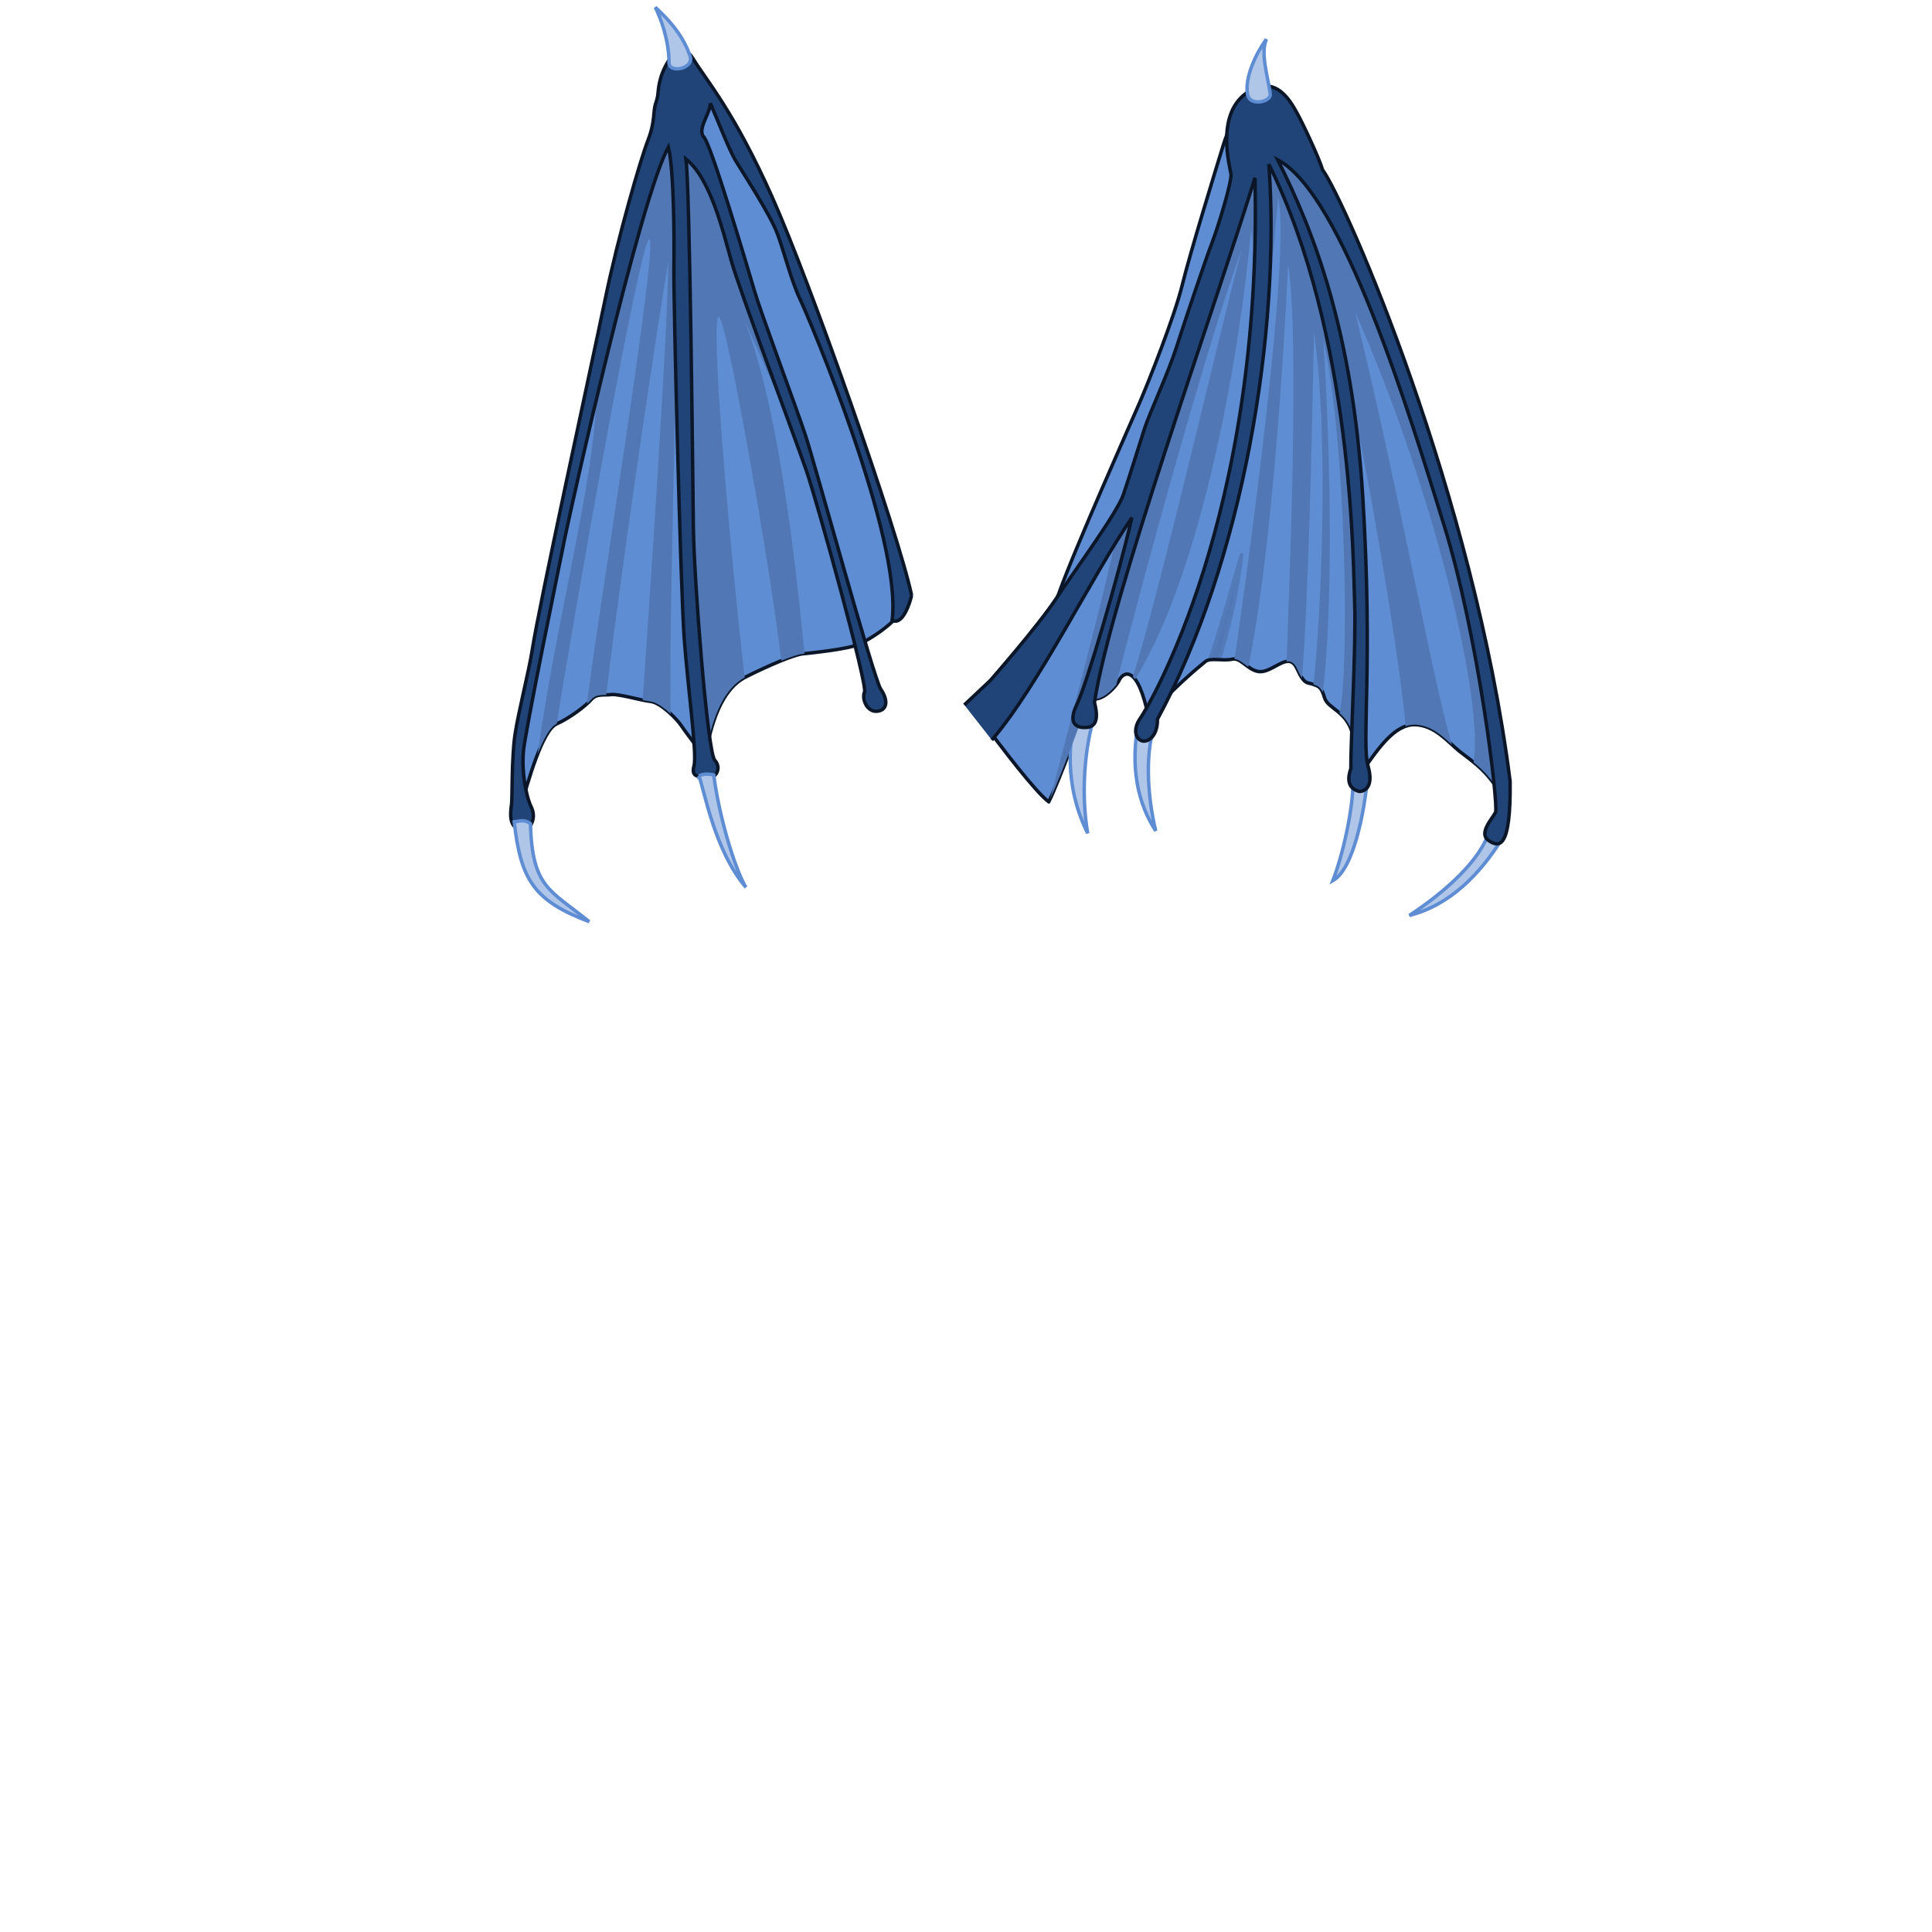
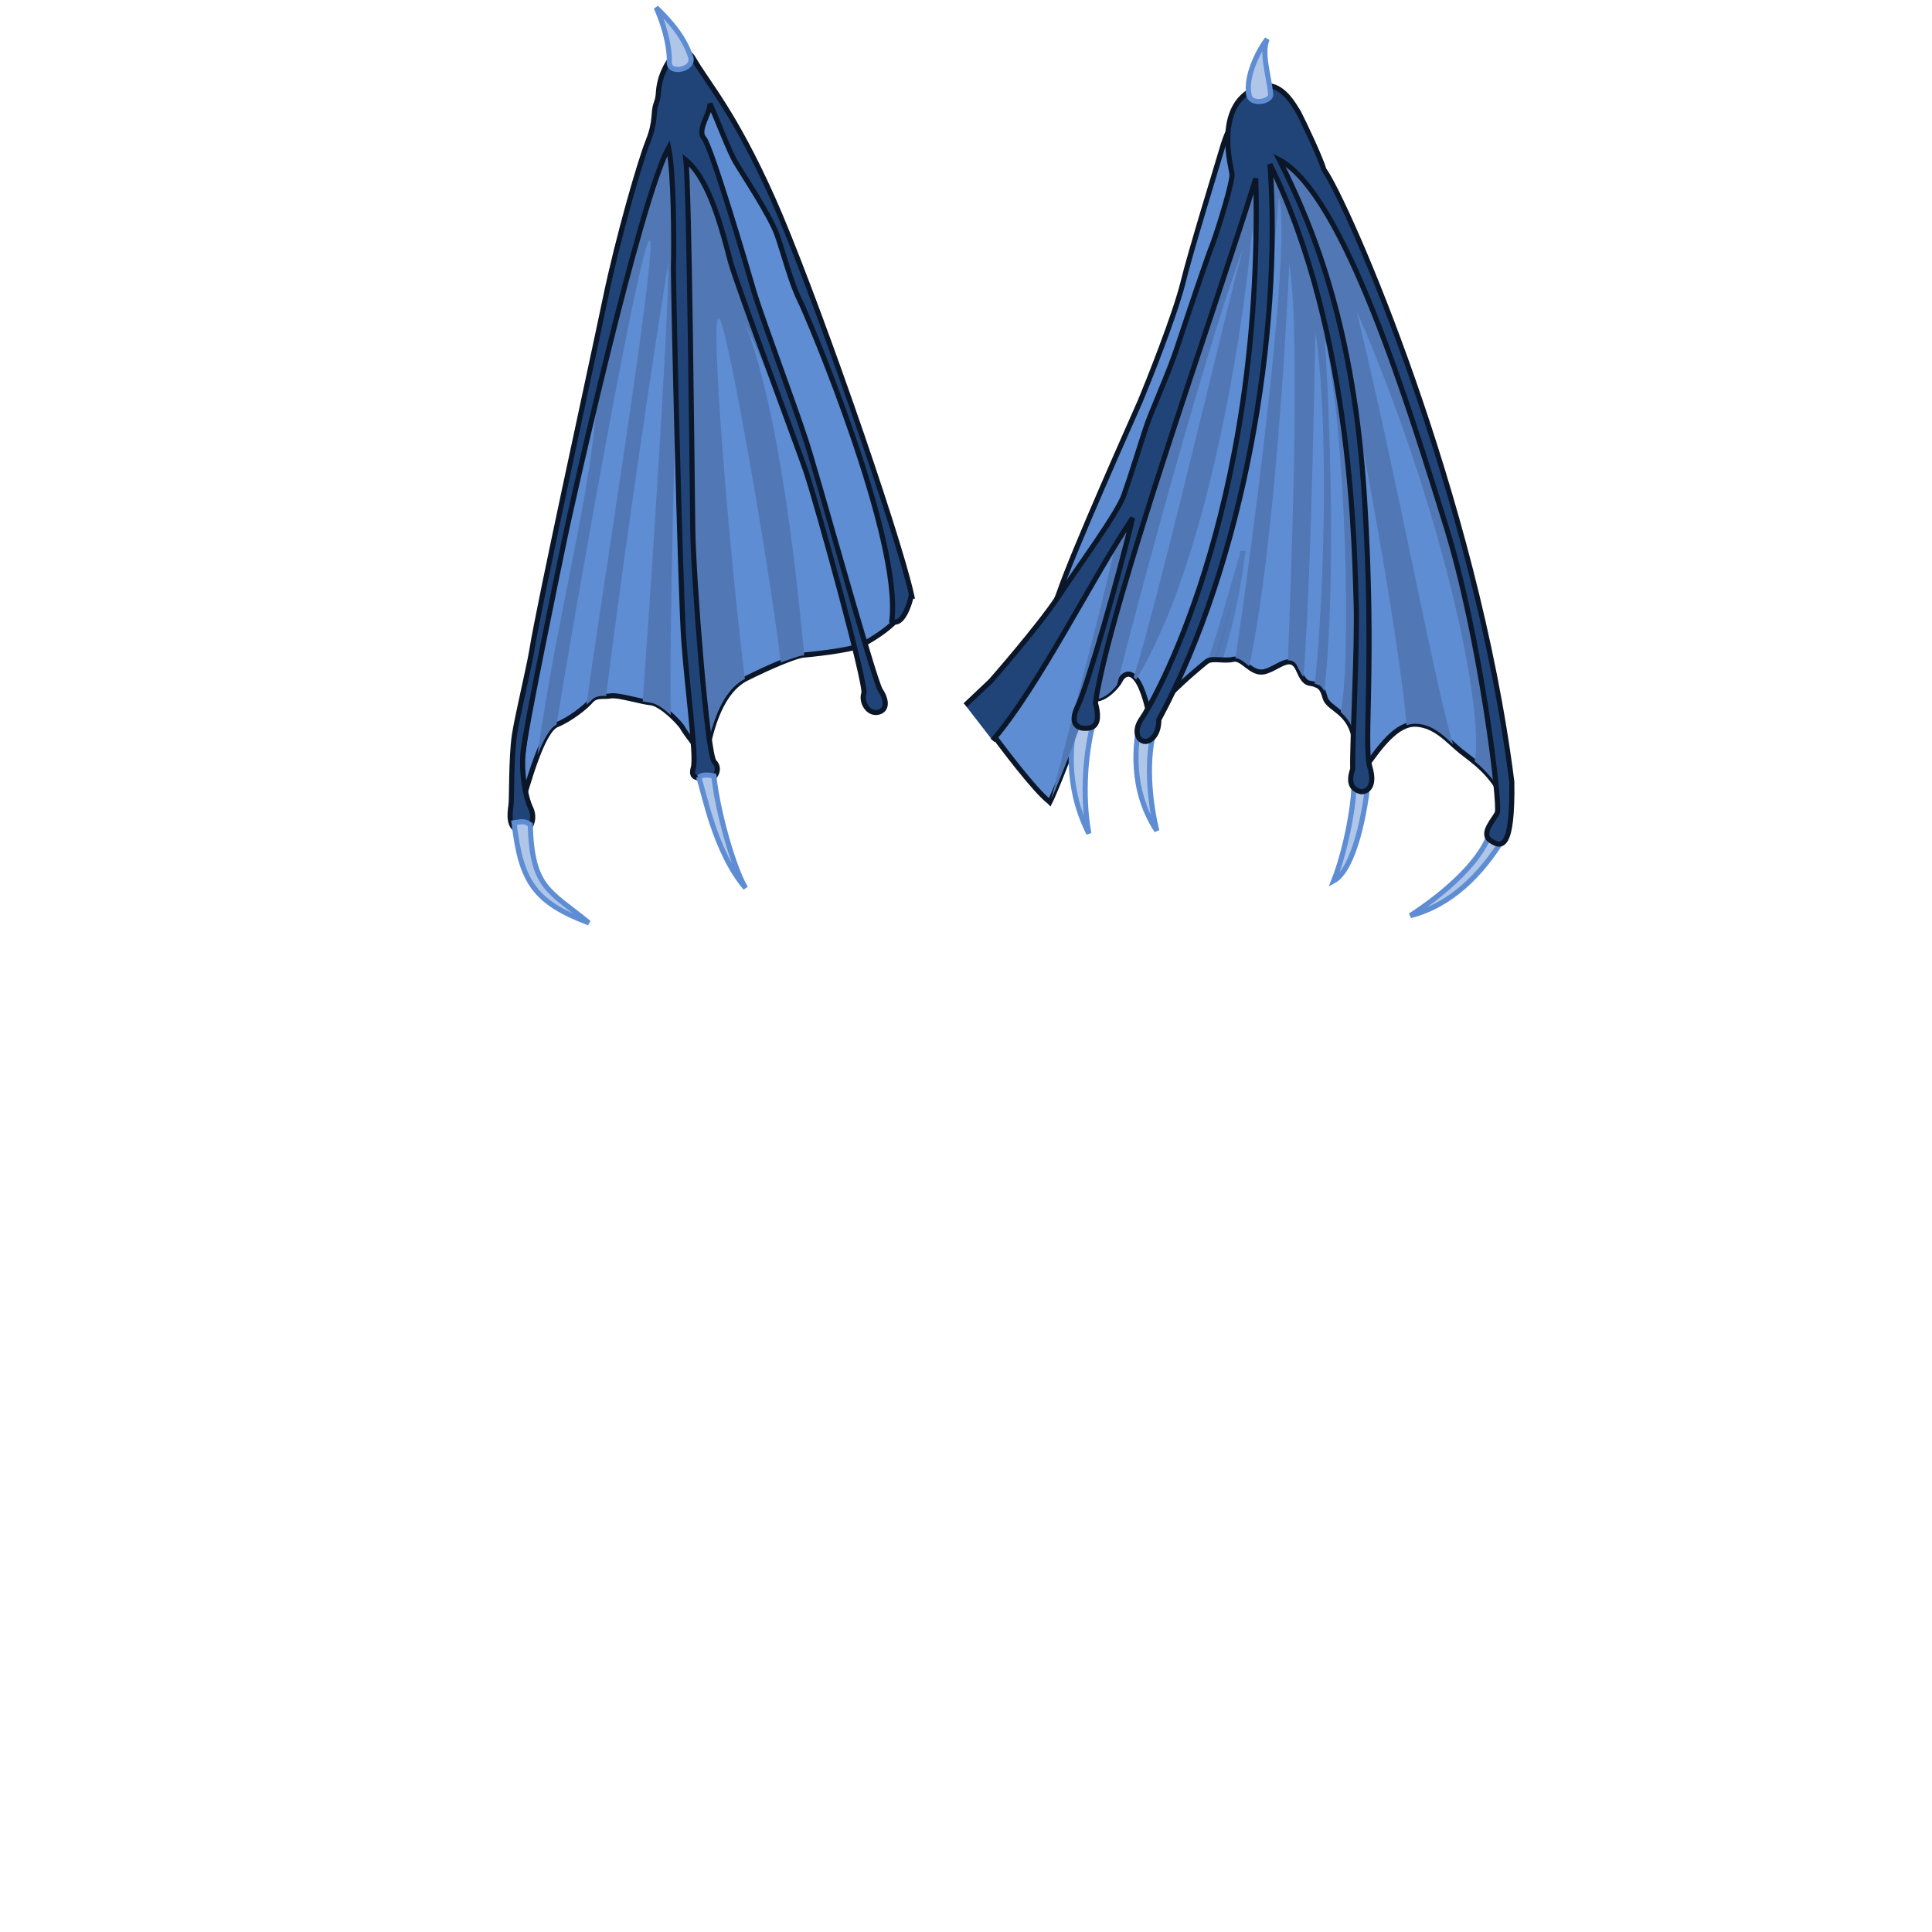
- <svg xmlns="http://www.w3.org/2000/svg" version="1.1" width="560" height="560" id="wings_devil">
-   <g transform="translate(-3.6917843e-6,-1.000003)" id="g212601" style="display:inline;enable-background:new">
-     <g transform="matrix(-0.6725213,-0.01057982,-0.01057982,0.6725213,-6.307896,-17.19634)" id="g23230" style="display:inline;enable-background:new">
-       <path d="m -238.822,374.551 c -4.038,-16.152 -9.871,-36.791 -15.704,-39.483 -5.833,-2.692 -12.563,-8.076 -14.806,-10.768 -2.243,-2.692 -5.384,-1.795 -8.525,-2.243 -3.141,-0.449 -12.563,2.243 -17.05,2.692 -4.487,0.449 -11.665,7.627 -13.46,10.319 -1.795,2.692 -8.076,10.319 -10.319,13.909 -2.243,-15.255 -6.73,-30.061 -17.05,-35.445 -10.319,-5.384 -20.639,-9.871 -24.228,-10.319 -3.589,-0.449 -19.293,-2.243 -24.228,-4.487 -4.935,-2.243 -20.462,-12.25 -18.844,-18.844 17.947,-73.133 78.971,-232.052 100.054,-229.271 9.073,1.197 69.095,288.047 64.16,323.941 z" id="path22944" style="fill:#5f8dd3;fill-opacity:1;fill-rule:evenodd;stroke:#0b1728;stroke-width:1.487px;stroke-linecap:butt;stroke-linejoin:miter;stroke-opacity:1" />
-       <path d="m -295.524,70.344 c 0.063,0.004 0.124,0.024 0.188,0.031 6.727,23.552 16.408,65.492 25.906,110.969 -2.27,41.096 14.567,99.946 22.844,166.812 -2.525,-6.724 -5.234,-11.846 -7.938,-13.094 -0.033,-0.015 -0.061,-0.047 -0.094,-0.062 -6.51,-46.151 -32.632,-209.375 -36.594,-209.375 -4.222,0 20.23,166.151 23.75,200.594 -0.763,-0.71 -1.427,-1.369 -1.875,-1.906 -1.728,-2.073 -3.992,-2.024 -6.375,-2.094 -3.791,-36.613 -13.565,-116.276 -23.75,-187.062 -0.615,25.814 6.399,160.308 8,189.031 -1.296,0.247 -2.481,0.467 -3.438,0.562 -2.526,0.253 -5.896,2.639 -8.688,5.156 1.864,-65.63 -2.192,-210.633 1.594,-247.406 0.902,-8.764 3.311,-12.371 6.469,-12.156 z" id="path22960" style="fill:#5178b4;fill-opacity:1;fill-rule:evenodd;stroke:none" />
-       <path d="m -306.774,79.625 c 0.373,0.07 0.701,0.404 0.969,0.969 5.238,11.058 -5.822,218.053 -11.844,266.812 -0.405,0.577 -0.742,1.1 -1.031,1.562 -2.21,-15.026 -6.601,-29.607 -16.594,-35.188 8.05,-61.372 17.286,-155.156 13.625,-155.156 -3.418,0 -24.176,109.21 -29.312,147.656 -4.029,-1.703 -7.292,-2.849 -9,-3.062 -0.177,-0.022 -0.673,-0.096 -0.906,-0.125 2.9,-25.557 11.671,-104.603 28.406,-143.844 -15.228,32.36 -24.109,52.667 -27.281,60.281 16.934,-44.149 45.393,-141.331 52.969,-139.906 z" id="path22962" style="fill:#5178b4;fill-opacity:1;fill-rule:evenodd;stroke:none" />
-       <path d="m -406.625,277.19 c 6.281,-27.369 45.625,-133.789 62.757,-170.591 17.132,-36.802 28.772,-49.258 35.053,-59.129 6.281,-9.871 12.563,3.589 13.909,8.973 1.346,5.384 0.449,6.281 1.795,10.319 1.346,4.038 0,7.627 3.141,16.152 3.141,8.525 12.138,41.352 17.354,68.735 5.711,29.976 26.352,131.957 29.122,152.012 1.178,8.528 5.56,26.93 6.777,36.105 1.383,10.424 0.73,27.753 1.035,30.157 0.524,4.131 0.952,9.518 -3.49,10.787 -4.442,1.269 -7.614,-4.442 -5.076,-9.518 2.538,-5.076 4.442,-15.228 3.807,-24.112 -0.635,-8.883 -14.084,-79.762 -16.327,-91.876 -2.243,-12.114 -29.993,-146.702 -42.049,-169.545 -2.538,10.152 -3.173,39.34 -3.173,52.03 0,12.69 -5.076,138.959 -6.98,159.898 -1.904,20.939 -6.345,49.492 -5.076,54.569 1.269,5.076 -1.904,4.442 -5.711,5.076 -3.807,0.635 -6.345,-4.442 -3.173,-7.614 3.173,-3.173 10.152,-77.411 10.787,-100.254 0.635,-22.843 3.807,-146.574 5.711,-158.629 -10.787,8.249 -16.497,31.091 -20.305,43.782 -3.807,12.69 -28.553,75.508 -33.629,89.467 -5.076,13.959 -27.919,92.005 -26.65,95.178 1.269,3.173 -1.269,8.883 -5.711,8.249 -4.442,-0.635 -4.442,-5.076 -1.269,-9.518 3.173,-4.442 29.822,-96.447 34.264,-109.137 4.442,-12.69 19.67,-51.396 22.843,-61.548 3.173,-10.152 19.67,-62.817 22.843,-65.99 3.173,-3.173 -2.538,-10.152 -2.538,-14.594 -3.807,8.249 -8.249,19.67 -11.421,24.746 -3.173,5.076 -15.228,22.843 -18.401,31.091 -3.173,8.249 -6.345,20.305 -10.152,27.919 -3.807,7.614 -45.685,102.157 -41.878,137.69 -4.442,2.538 -7.614,-7.614 -8.189,-10.881 z" id="path22942" style="fill:#214478;fill-opacity:1;fill-rule:evenodd;stroke:#0b1728;stroke-width:1.487px;stroke-linecap:butt;stroke-linejoin:miter;stroke-opacity:1" />
-       <path d="m -236.952,377.538 c -3.173,25.063 -9.201,33.947 -32.995,42.513 17.449,-13.642 24.746,-14.277 26.015,-41.878 2.855,-1.904 4.442,-0.952 6.98,-0.635 z" id="path22956" style="fill:#afc6e9;fill-rule:evenodd;stroke:#5f8dd3;stroke-width:1.487px;stroke-linecap:butt;stroke-linejoin:miter;stroke-opacity:1" />
-       <path d="m -316.266,356.599 c -1.586,-1.269 -4.759,-0.952 -6.345,-0.635 -2.221,16.18 -9.201,39.34 -14.594,48.223 13.642,-15.546 18.401,-40.926 20.939,-47.589 z" id="path22958" style="fill:#afc6e9;fill-rule:evenodd;stroke:#5f8dd3;stroke-width:1.487px;stroke-linecap:butt;stroke-linejoin:miter;stroke-opacity:1" />
-       <path d="m -307.577,46.544 c 3.052,-8.72 9.074,-15.356 15.356,-20.94 -4.886,9.772 -6.282,18.846 -6.282,23.732 0,4.886 -10.908,2.448 -9.074,-2.792 z" id="path22992" style="fill:#afc6e9;fill-rule:evenodd;stroke:#5f8dd3;stroke-width:1.487px;stroke-linecap:butt;stroke-linejoin:miter;stroke-opacity:1" />
+ <svg xmlns="http://www.w3.org/2000/svg" id="wings_devil" width="560" height="560">
+   <g id="g212601" style="display:inline;enable-background:new">
+     <g id="g23230" style="display:inline;enable-background:new">
+       <path id="path22944" d="M150.3 236.5c3-10.8 7-24.6 11-26.4 4-1.6 8.5-5.2 10-7 1.6-1.8 3.7-1 5.8-1.4 2.3-.3 8.6 1.7 11.6 2 3 .4 7.8 5.3 9 7 1 2 5.3 7 6.7 9.6 1.7-10.3 5-20.2 12-23.7s14-6.4 16.3-6.7c2.4-.2 13-1.3 16.4-2.7 3.3-1.4 14-8 13-12.4-11.4-49.4-50.7-157-65-155.4-6 .7-49.6 193-46.7 217.3z" style="fill:#5f8dd3;fill-opacity:1;fill-rule:evenodd;stroke:#0b1728;stroke-width:1.487px;stroke-linecap:butt;stroke-linejoin:miter;stroke-opacity:1" />
+       <path id="path22960" d="M191.8 32.4c-5 15.8-12 44-18.8 74.4 1 27.7-11 67-17.2 112 1.8-4.5 3.7-8 5.5-8.7 5-31 24.3-140.5 27-140.4C191 69.6 173 181 170 204.3l1.4-1.3c1.2-1.3 2.7-1.3 4.3-1.3 3-24.6 10.4-78 18-125.6.2 17.4-6 108-7.4 127.2l2.3.4c1.7.2 4 1.8 5.8 3.6-.6-44.2 3.8-141.8 1.6-166.6-.5-6-2-8.3-4.2-8.2z" style="fill:#5178b4;fill-opacity:1;fill-rule:evenodd;stroke:none" />
+       <path id="path22962" d="M199.3 38.8c-.3 0-.5.2-.7.6-3.6 7.4 1.5 146.8 5 179.7l.7 1.2c1.7-10 4.8-20 11.6-23.5-5-41.4-10-104.6-7.6-104.6 2.3 0 15 74 18 99.8 3-1 5-1.8 6.2-2h.6c-1.6-17.3-6.7-70.6-17.5-97.2 10 22 15.6 35.7 17.7 41-11-30-29-95.7-34-94.8z" style="fill:#5178b4;fill-opacity:1;fill-rule:evenodd;stroke:none" />
+       <path id="path22942" d="M264.3 172.8c-4-18.5-29.2-90.5-40.4-115.5S205 24 201 17c-4-6.6-8.5 2.4-9.5 6s-.3 4.3-1.3 7 0 5-2.3 10.8c-2.3 5.7-8.7 27.7-12.5 46-4.2 20.2-19.2 88.6-21.3 102-1 5.8-4 18-5 24.3-1 7-.7 18.7-1 20.4-.4 2.7-.7 6.4 2.3 7.3 3 1 5-3 3.5-6.4-1.7-3.4-2.8-10.3-2.3-16.3s10.3-53.5 12-61.6c1.6-8 21.8-98.4 30.2-113.7 1.5 7 1.6 26.6 1.4 35 0 8.6 2 93.7 3 107.8 1 14 3.7 33.4 2.8 36.8-1 3.4 1.2 3 3.8 3.4 2.5.5 4.3-3 2.2-5-2-2.2-6-52.3-6.2-67.6-.2-15.3-1-98.6-2-106.8 7 5.7 10.7 21 13 29.7 2.5 8.5 18.5 51 21.8 60.5 3.2 9.5 17.7 62.2 16.8 64.4-.8 2 .8 5.8 3.8 5.5 3-.4 3-3.4 1-6.4-2-3-19-65.2-22-73.7-2.8-8.6-12.6-35-14.6-41.7-2-7-12.5-42.5-14.6-44.7-2-2.3 1.8-7 1.8-10 2.5 5.7 5.4 13.5 7.4 17 2 3.4 10 15.4 12 21s4 13.8 6.6 19c2.5 5 29.6 69.2 26.7 93 3 1.8 5.2-5 5.6-7.2z" style="fill:#214478;fill-opacity:1;fill-rule:evenodd;stroke:#0b1728;stroke-width:1.487px;stroke-linecap:butt;stroke-linejoin:miter;stroke-opacity:1" />
+       <path id="path22956" d="M149 238.5c2 17 5.8 23 21.7 29-11.5-9.4-16.5-10-17-28.5-2-1.3-3-.7-4.7-.5z" style="fill:#afc6e9;fill-rule:evenodd;stroke:#5f8dd3;stroke-width:1.487px;stroke-linecap:butt;stroke-linejoin:miter;stroke-opacity:1" />
+       <path id="path22958" d="M202.6 225.3c1-1 3.2-.6 4.3-.4 1.2 10.8 5.7 26.5 9.2 32.5-9-10.6-12-27.7-13.6-32.2z" style="fill:#afc6e9;fill-rule:evenodd;stroke:#5f8dd3;stroke-width:1.487px;stroke-linecap:butt;stroke-linejoin:miter;stroke-opacity:1" />
+       <path id="path22992" d="M200.2 16.5c-2-6-6-10.4-10-14.3 3 6.7 4 12.8 3.8 16 0 3.4 7.4 2 6.2-1.7z" style="fill:#afc6e9;fill-rule:evenodd;stroke:#5f8dd3;stroke-width:1.487px;stroke-linecap:butt;stroke-linejoin:miter;stroke-opacity:1" />
    </g>
-     <g transform="matrix(-0.6725593,0.00779839,0.00779839,0.6725593,-6.468621,14.95028)" id="g23219" style="display:inline;enable-background:new">
-       <path d="m -457.774,330.133 0,0 c -4.038,-7.627 -16.601,-39.932 -17.947,-45.316 -3.589,4.038 -11.217,-3.141 -13.011,-6.73 -1.795,-3.589 -8.076,-7.179 -12.563,16.601 -7.179,-10.319 -22.434,-22.434 -24.677,-24.228 -2.243,-1.795 -7.627,0 -11.665,-0.897 -4.038,-0.897 -7.627,6.73 -13.46,5.384 -5.833,-1.346 -11.217,-8.076 -14.357,-0.897 -3.141,7.179 -4.487,5.833 -6.73,6.73 -2.243,0.897 -3.589,0.897 -4.935,5.833 -1.346,4.935 -9.871,5.833 -12.114,16.601 -2.243,10.768 -3.589,8.973 -4.487,14.357 -6.73,-9.422 -13.909,-19.293 -22.434,-18.844 -8.525,0.449 -13.909,7.627 -18.844,11.665 -4.935,4.038 -14.357,9.871 -19.293,22.882 10.768,-101.4 60.571,-280.869 101.849,-290.739 7.179,-12.563 12.563,-5.833 16.152,5.384 3.589,11.217 14.806,46.213 18.396,60.122 3.589,13.909 15.255,42.175 18.844,50.251 3.589,8.076 29.164,63.711 35.894,82.107 6.73,18.396 25.126,45.316 33.65,54.738 -8.525,11.665 -22.434,30.51 -28.266,34.996 z" id="path22934" style="fill:#5f8dd3;fill-opacity:1;fill-rule:evenodd;stroke:#0b1728;stroke-width:1.487px;stroke-linecap:butt;stroke-linejoin:miter;stroke-opacity:1" />
-       <path d="m -477.189,295.727 c 3.49,11.866 5.584,30.712 2.792,48.161 10.47,-21.638 6.98,-41.879 4.886,-49.557 -2.094,-7.678 -8.376,2.094 -7.678,1.396 z" id="path22998" style="fill:#afc6e9;fill-rule:evenodd;stroke:#5f8dd3;stroke-width:1.487px;stroke-linecap:butt;stroke-linejoin:miter;stroke-opacity:1" />
-       <path d="m -503.014,299.915 c 4.188,15.356 1.396,34.202 -0.698,43.275 11.866,-18.846 8.376,-39.088 6.98,-46.067 -2.792,0 -6.282,2.792 -6.282,2.792 z" id="path23000" style="fill:#afc6e9;fill-rule:evenodd;stroke:#5f8dd3;stroke-width:1.487px;stroke-linecap:butt;stroke-linejoin:miter;stroke-opacity:1" />
-       <path d="m -595.149,322.25 c 1.396,13.262 6.282,38.39 15.356,43.275 -5.584,-13.96 -9.772,-35.598 -9.074,-43.973 -0.698,-0.698 -6.98,0.698 -6.282,0.698 z" id="path23002" style="fill:#afc6e9;fill-rule:evenodd;stroke:#5f8dd3;stroke-width:1.487px;stroke-linecap:butt;stroke-linejoin:miter;stroke-opacity:1" />
-       <path d="m -653.083,348.076 c 9.772,15.356 23.034,28.618 40.483,32.806 -15.356,-9.772 -31.41,-23.732 -34.9,-36.296 -1.396,0 -6.282,4.188 -5.584,3.49 z" id="path23004" style="fill:#afc6e9;fill-rule:evenodd;stroke:#5f8dd3;stroke-width:1.487px;stroke-linecap:butt;stroke-linejoin:miter;stroke-opacity:1" />
-       <path d="m -550.055,38.969 c 22.916,84.712 60.542,167.692 62.469,179.25 1.825,10.951 20.135,77.784 29.188,110.656 -4.564,-9.348 -16.029,-38.928 -17.312,-44.062 -3.019,3.396 -8.891,-1.149 -11.75,-4.812 -11.95,-45.896 -42.821,-152.82 -56.375,-187.156 5.558,17.6 37.185,148.18 49.219,183.781 -0.327,0.303 -0.665,0.677 -1,1.125 -30.61,-48.234 -47.379,-145.042 -52.156,-192.812 -1.974,11.845 -3.956,35.539 -2.969,55.281 -1.974,-8.884 -2.952,-8.88 -8.875,-69.094 -5.693,23.72 16.671,171.122 21.062,198.406 -1.918,0.141 -3.77,1.912 -5.875,3.438 -8.768,-39.122 -15.773,-114.858 -19.156,-173.219 -4.655,30.72 1.112,138.729 2.625,171.094 -1.754,-0.241 -3.301,0.477 -4.5,3.219 -0.796,1.82 -1.484,3.069 -2.094,3.969 -3.214,-36.381 -5.334,-100.878 -6.875,-148.656 -6.249,47.315 -1.214,125.912 2,151.5 -1.681,0.645 -2.872,0.943 -3.938,3.5 -4.965,-35.361 -4.689,-102.426 -2.031,-152.031 -9.169,42.177 -9.794,142.195 -5.094,160.969 -2.368,2.126 -4.723,4.978 -5.75,9.906 -0.448,2.151 -0.839,3.694 -1.219,5 -4.655,-17.481 -2.569,-128.368 8.125,-182.812 -8.066,20.612 -27.524,142.126 -29.562,173.938 -1.38,-0.47 -2.796,-0.702 -4.25,-0.625 -6.74,0.355 -11.512,4.922 -15.656,8.812 7.638,-25.988 22.36,-113.561 39.594,-187.031 -35.459,83.33 -53.387,170.603 -48.812,194.688 -4.64,3.893 -9.97,9.365 -13.281,18.094 10.768,-101.4 60.597,-280.879 101.875,-290.75 0.819,-1.434 1.602,-2.609 2.375,-3.562 z" id="path23006" style="fill:#5178b4;fill-opacity:1;fill-rule:evenodd;stroke:none" />
-       <path d="m -542.18,224.125 c 2.084,6.253 10.024,34.21 14.406,45.625 -1.18,-0.195 -2.632,-0.121 -4.156,-0.031 -3.456,-10.138 -8.428,-29.193 -10.25,-45.594 z" id="path23008" style="opacity:0.15;fill:#000000;fill-rule:evenodd;stroke:#0b1728;stroke-width:1.487px;stroke-linecap:butt;stroke-linejoin:miter;stroke-opacity:1" />
-       <path d="m -421.88,287.958 c -11.217,-10.319 -11.217,-10.319 -11.217,-10.319 0,0 -20.639,-22.882 -29.164,-35.445 -8.525,-12.563 -26.472,-36.342 -29.164,-43.97 -2.692,-7.627 -7.179,-21.536 -9.422,-28.266 -2.243,-6.73 -10.319,-23.331 -14.357,-35.445 -4.038,-12.114 -13.011,-37.688 -15.704,-44.419 -2.692,-6.73 -8.973,-26.472 -8.525,-29.612 0.449,-3.141 6.281,-25.126 -6.73,-34.548 -13.011,-9.422 -19.742,4.487 -21.985,8.525 -2.243,4.038 -9.422,19.742 -10.768,24.677 -9.871,13.909 -63.563,140.837 -77.77,264.469 0,29.411 5.085,28.514 9.572,25.373 4.487,-3.141 -1.795,-9.422 -3.141,-12.114 -1.346,-2.692 6.259,-75.442 20.853,-124.3 14.594,-48.858 41.878,-142.766 69.797,-157.995 -15.228,31.091 -31.425,74.111 -35.015,145.898 -3.589,71.787 1.795,105.887 -0.897,115.757 -2.692,9.871 2.243,10.992 3.814,10.992 4.201,-1.126 5.608,-4.262 3.589,-9.871 0,-10.768 -2.916,-53.168 -2.468,-71.114 0.449,-17.947 -0.749,-115.521 34.784,-189.759 -4.442,72.335 13.325,171.32 50.761,238.579 0,7.614 4.442,10.152 6.98,9.201 2.538,-0.952 3.807,-5.076 0.317,-9.835 -3.49,-4.759 -53.808,-86.771 -52.013,-232.14 17.947,55.635 64.609,181.263 71.787,225.233 -2.692,10.768 2.243,10.768 4.487,10.768 2.243,0 7.627,-0.897 3.141,-9.871 -4.487,-8.973 -18.844,-56.084 -24.677,-80.312 17.05,24.228 41.278,72.236 61.468,95.118" id="path22892" style="fill:#214478;fill-opacity:1;fill-rule:evenodd;stroke:#0b1728;stroke-width:1.487px;stroke-linecap:butt;stroke-linejoin:miter;stroke-opacity:1" />
-       <path d="m -546.988,26.302 c 1.327,-7.516 -4.188,-18.148 -8.376,-23.732 2.792,6.282 -0.606,16.422 -1.396,23.732 -0.35,3.238 8.817,5.408 9.772,0 z" id="path22994" style="fill:#afc6e9;fill-rule:evenodd;stroke:#5f8dd3;stroke-width:1.487px;stroke-linecap:butt;stroke-linejoin:miter;stroke-opacity:1" />
+     <g id="g23219" style="display:inline;enable-background:new">
+       <path id="path22934" d="M304.3 232.5c2.6-5.2 10.8-27 11.7-30.7 2.4 2.7 7.5-2.2 8.7-4.6 1.2-2.4 5.4-5 8.6 11 4.7-7 15-15.2 16.4-16.4 1.5-1.3 5 0 7.8-.7 2.7-.6 5.2 4.5 9 3.6 4-1 7.6-5.5 9.8-.7 2 4.7 3 3.8 4.6 4.3 1.4.6 2.3.6 3.2 4 1 3.2 6.7 3.8 8.3 11 1.6 7.2 2.5 6 3 9.6 4.6-6.5 9.4-13.2 15-13 5.8.3 9.5 5 13 7.8 3.2 2.6 9.6 6.5 13 15.2-8-68-43-188.5-70.8-194.8-5-8.4-8.5-4-11 3.7-2.2 7.5-9.5 31-11.8 40.5-2.4 9.4-10 28.5-12.3 34-2.4 5.5-19.2 43-23.5 55.5-4.4 12.5-16.6 30.7-22.2 37 5.8 8 15.3 20.5 19.3 23.5z" style="fill:#5f8dd3;fill-opacity:1;fill-rule:evenodd;stroke:#0b1728;stroke-width:1.487px;stroke-linecap:butt;stroke-linejoin:miter;stroke-opacity:1" />
+       <path id="path22998" d="M317 209.2c-2.2 8-3.5 20.7-1.4 32.4-7.3-14.5-5-28-3.7-33.3 1.2-5.2 5.5 1.3 5 1z" style="fill:#afc6e9;fill-rule:evenodd;stroke:#5f8dd3;stroke-width:1.487px;stroke-linecap:butt;stroke-linejoin:miter;stroke-opacity:1" />
+       <path id="path23000" d="M334.5 211.8c-2.7 10.3-.7 23 .8 29-8.2-12.5-6-26.2-5-31 1.8 0 4.2 2 4.2 2z" style="fill:#afc6e9;fill-rule:evenodd;stroke:#5f8dd3;stroke-width:1.487px;stroke-linecap:butt;stroke-linejoin:miter;stroke-opacity:1" />
+       <path id="path23002" d="M396.6 226c-.8 9-4 26-10 29.3 3.7-9.4 6.3-24 5.8-29.7.5-.4 4.7.5 4.2.5z" style="fill:#afc6e9;fill-rule:evenodd;stroke:#5f8dd3;stroke-width:1.487px;stroke-linecap:butt;stroke-linejoin:miter;stroke-opacity:1" />
+       <path id="path23004" d="M435.8 243c-6.4 10.4-15.2 19.4-27 22.4 10.3-6.7 21-16.2 23.3-24.7 1 0 4.3 2.7 3.8 2.3z" style="fill:#afc6e9;fill-rule:evenodd;stroke:#5f8dd3;stroke-width:1.487px;stroke-linecap:butt;stroke-linejoin:miter;stroke-opacity:1" />
+       <path id="path23006" d="M364 35.8c-14.7 57.2-39.4 113.3-40.6 121-1 7.5-13 52.6-18.7 74.8 3-6.3 10.4-26.3 11.3-29.8 2 2.3 6-.8 7.8-3.3 7.7-31 27.6-103.2 36.5-126.4-3.6 12-24 100-31.7 124.2l.7.7C349.5 164 360 99 363 66.6c1.3 8 2.8 24 2.3 37.2 1.3-6 2-6 5.4-46.7 4 16-9.8 115.3-12.6 133.7 1.4 0 2.7 1.3 4 2.3 5.7-26.4 9.8-77.4 11.6-116.7 3.4 20.6.4 93.3-.4 115 1.2 0 2.3.4 3 2.3.6 1 1 2 1.5 2.5 2-24.5 2.8-68 3.5-100 4.5 31.7 1.8 84.7-.2 102 1.2.3 2 .5 2.7 2.2 3-23.8 2.3-69 .2-102.3 6.4 28.3 7.6 95.6 4.6 108.3 1.6 1.4 3.2 3.3 4 6.6.2 1.4.5 2.5.8 3.4 3-11.8.7-86.5-7-123 5.6 13.8 19.7 95.4 21.3 116.8 1-.3 2-.5 3-.4 4.4.2 7.7 3.3 10.5 6-5.4-17.6-16-76.4-28-125.7 24.4 55.8 37 114.4 34.3 130.6 3 2.5 6.7 6.2 9 12-8-68-43-188.5-70.8-194.8-.6-1-1-1.8-1.7-2.4z" style="fill:#5178b4;fill-opacity:1;fill-rule:evenodd;stroke:none" />
+       <path id="path23008" d="M360.2 160.4c-1.3 4.3-6.5 23.2-9.3 31 .7-.3 1.7-.2 2.7-.2 2.2-6.8 5.4-19.7 6.5-30.8z" style="opacity:0.15;fill:#000000;fill-rule:evenodd;stroke:#0b1728;stroke-width:1.487px;stroke-linecap:butt;stroke-linejoin:miter;stroke-opacity:1" />
+       <path id="path22892" d="M279.8 204.4l7.4-7s13.7-15.6 19.4-24.2c5.6-8.5 17.5-24.6 19.2-29.8 1.8-5 4.7-14.5 6.2-19 1.4-4.6 6.7-16 9.3-24 2.7-8.2 8.5-25.5 10.3-30 1.7-4.6 5.8-18 5.5-20-.3-2.2-4.4-17 4.3-23.4 8.7-6.4 13.3 3 15 5.6 1.4 2.7 6.4 13.2 7.3 16.5 6.8 9.4 44 94.4 54.5 177.5.3 19.8-3 19.2-6.2 17-3-2 1.2-6.2 2-8 1-2-4.8-50.8-15-83.5-10.2-32.8-29.3-95.8-48.2-105.8 10.5 20.8 21.7 49.6 24.7 98 3 48.2-.3 71.2 1.5 77.8 2 6.6-1.4 7.4-2.4 7.4-3-.7-3.8-2.8-2.5-6.6-.2-7.2 1.4-35.8 1-48-.5-12-.5-77.6-25-127.3 3.6 48.7-7.6 115.4-32.2 161 0 5-3 6.8-4.6 6.2-1.8-.6-2.6-3.4-.3-6.6 2.2-3 35.4-58.7 33-156.5-11.6 37.5-42 122.5-46.5 152 2 7.3-1.4 7.4-3 7.4-1.4 0-5-.6-2-6.7 2.8-6 12-38 15.8-54.3-11.2 16.5-27.2 49-40.6 64.5" style="fill:#214478;fill-opacity:1;fill-rule:evenodd;stroke:#0b1728;stroke-width:1.487px;stroke-linecap:butt;stroke-linejoin:miter;stroke-opacity:1" />
+       <path id="path22994" d="M362 27.3c-1-5 2.5-12.3 5.3-16-1.8 4.2.6 11 1 16 .4 2-5.8 3.6-6.4 0z" style="fill:#afc6e9;fill-rule:evenodd;stroke:#5f8dd3;stroke-width:1.487px;stroke-linecap:butt;stroke-linejoin:miter;stroke-opacity:1" />
    </g>
  </g>
</svg>
